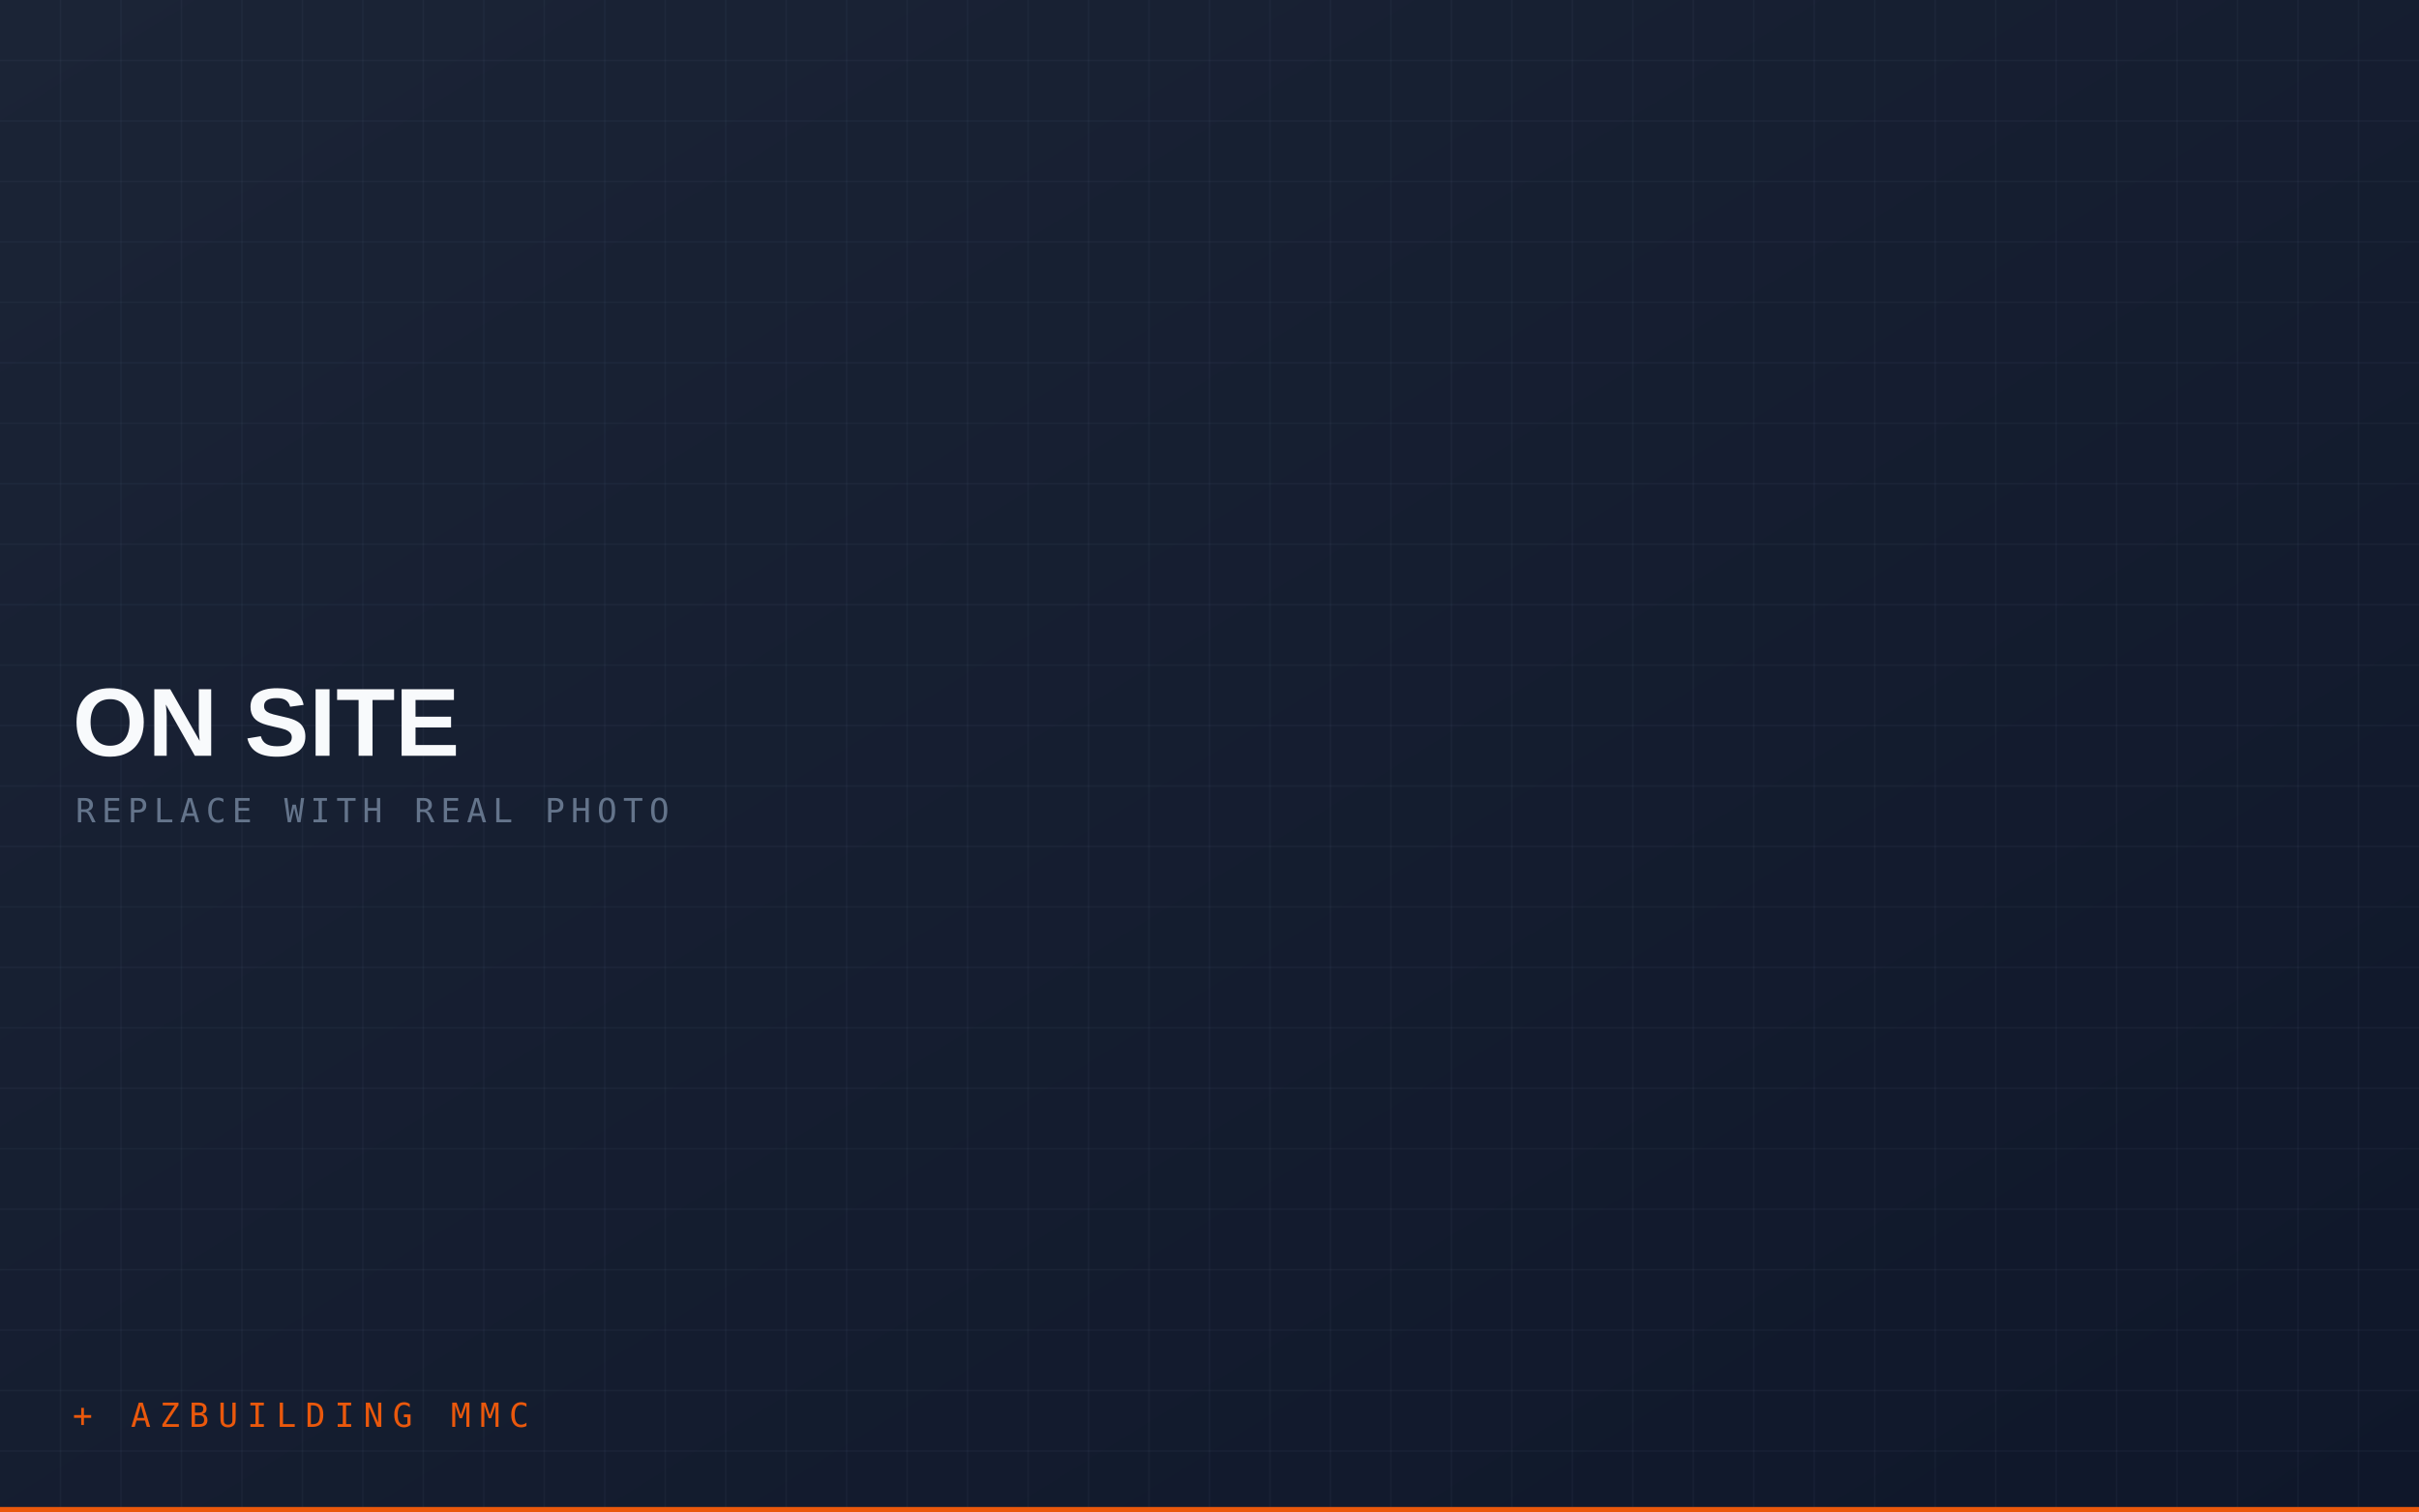
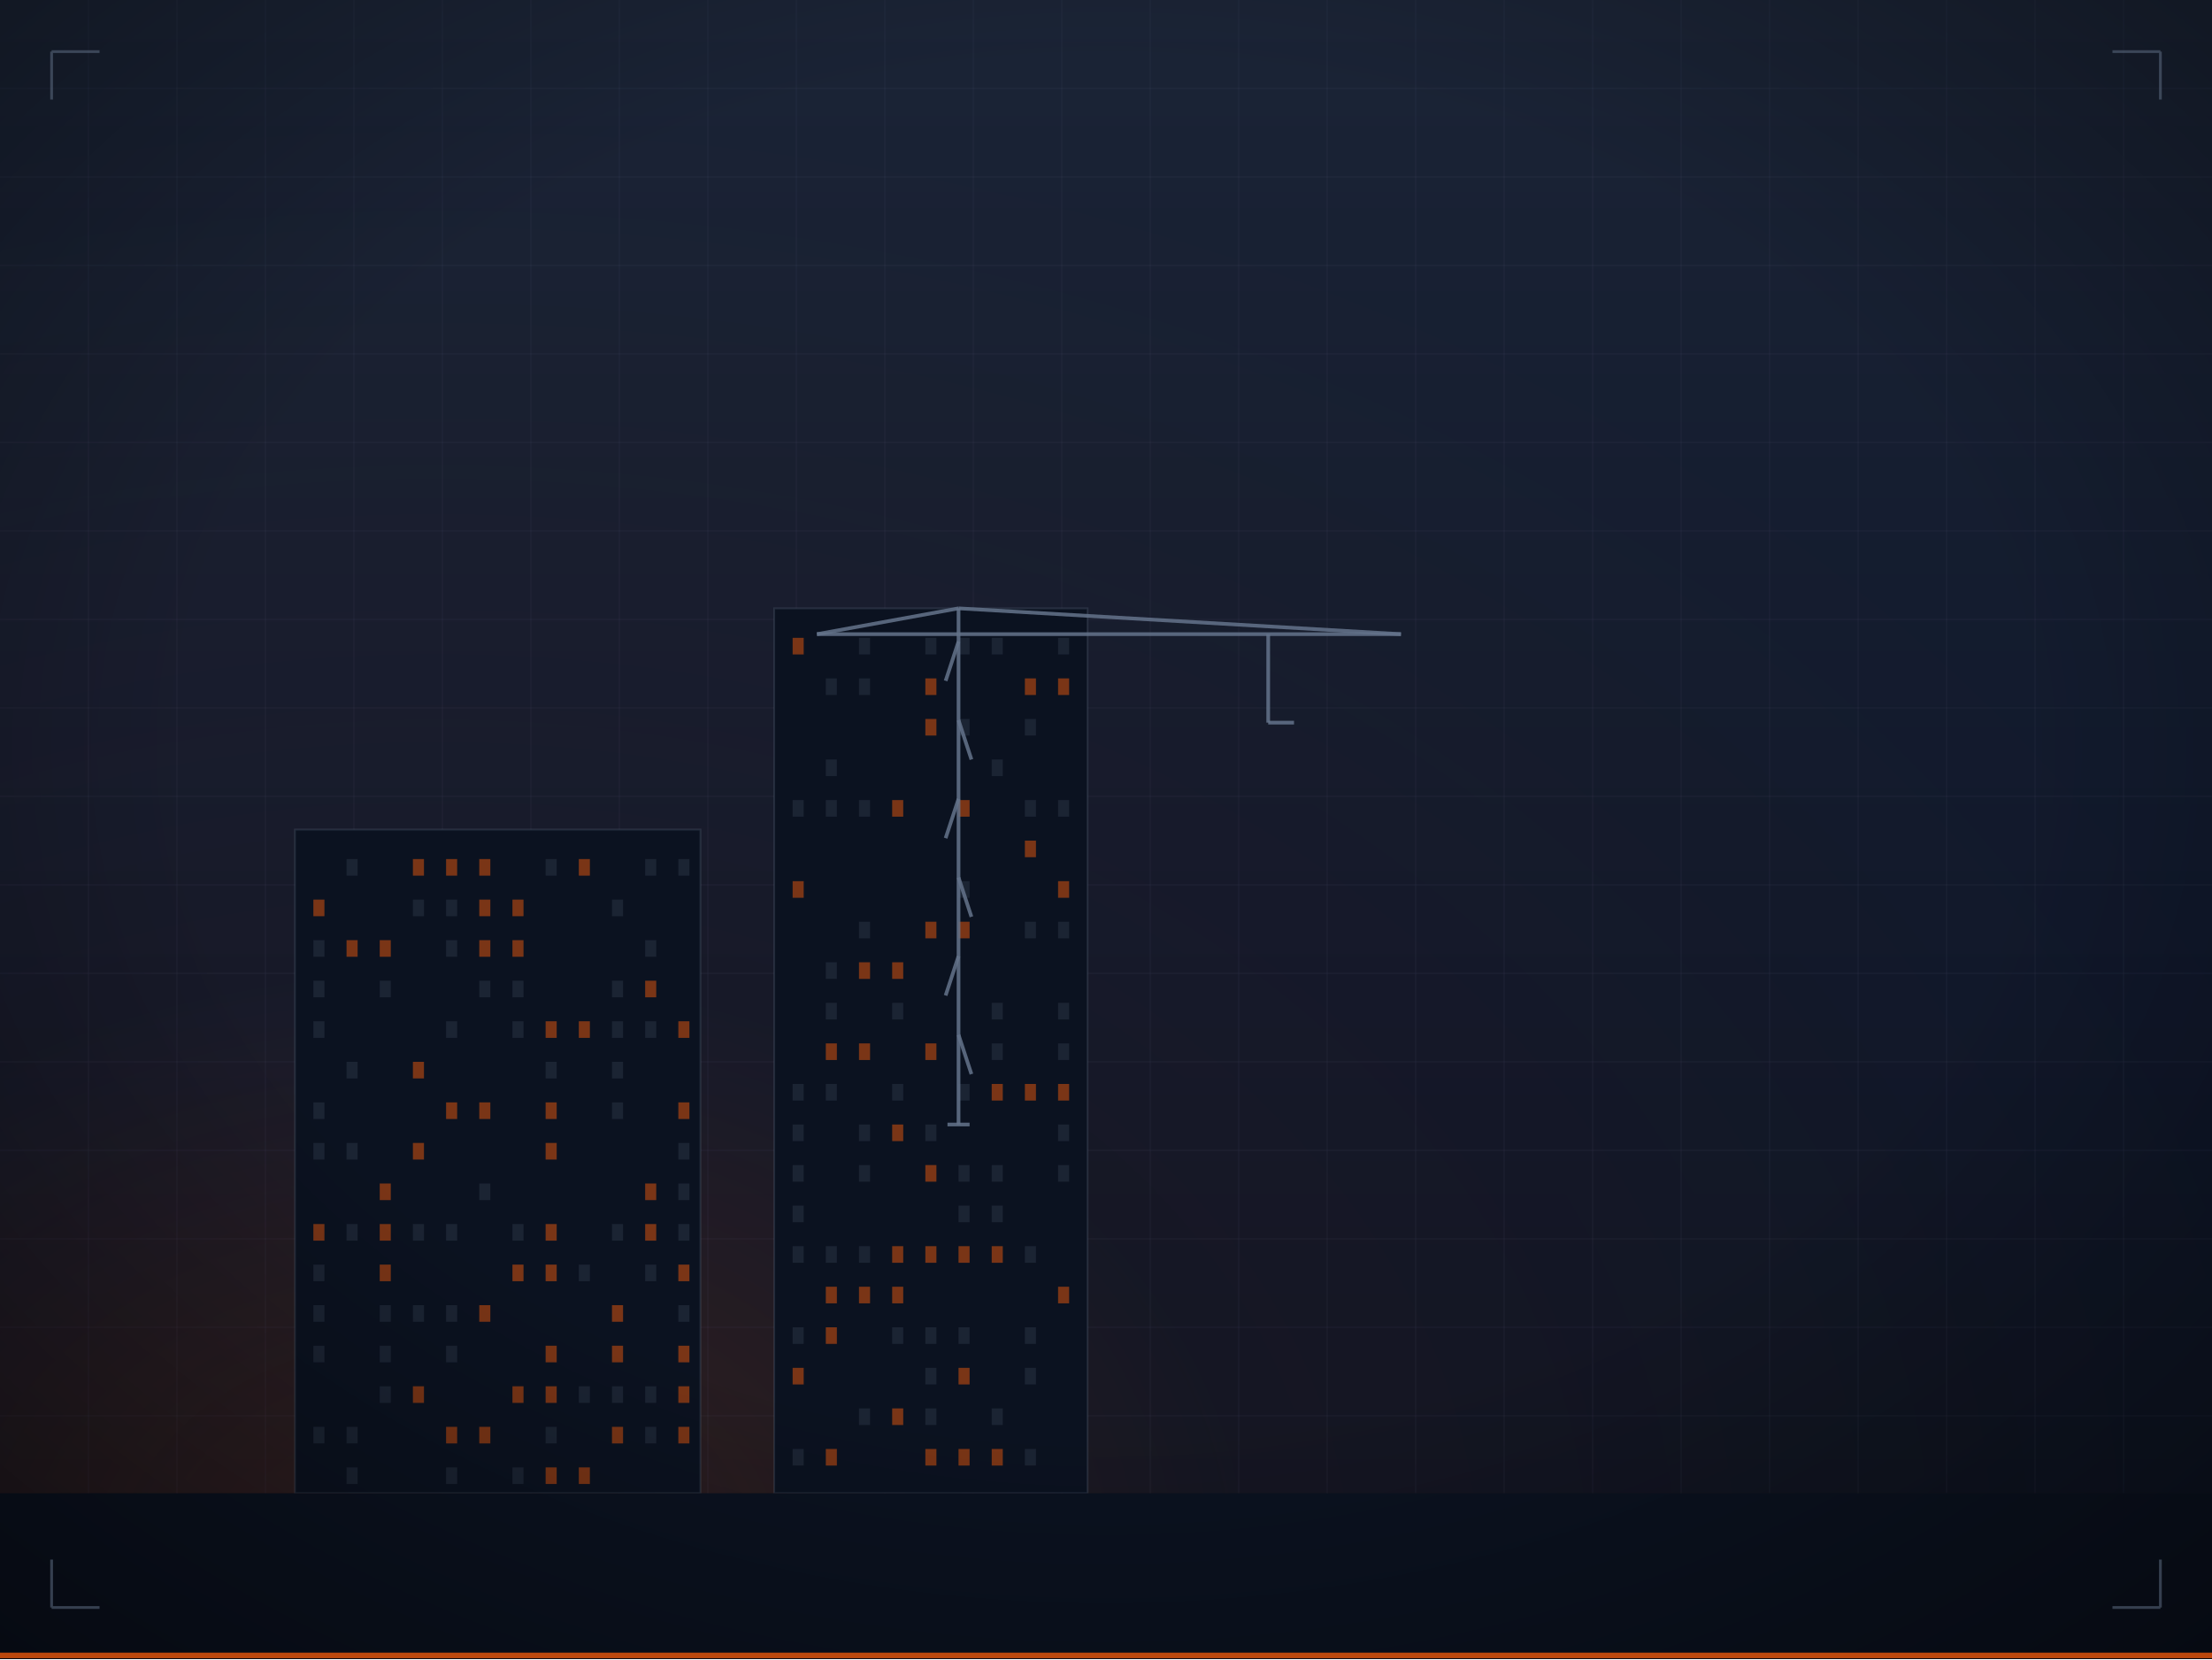
- <svg xmlns="http://www.w3.org/2000/svg" width="1600" height="1000" viewBox="0 0 1600 1000">
+ <svg xmlns="http://www.w3.org/2000/svg" width="1200" height="900" viewBox="0 0 1200 900" preserveAspectRatio="xMidYMid slice">
  <defs>
-     <linearGradient id="g" x1="0" y1="0" x2="1" y2="1">
+     <linearGradient id="skyt0" x1="0" y1="0" x2="0" y2="1">
      <stop offset="0" stop-color="#1B2436" />
-       <stop offset="1" stop-color="#0F172A" />
+       <stop offset="0.6" stop-color="#0F172A" />
+       <stop offset="1" stop-color="#0B1220" />
    </linearGradient>
+     <radialGradient id="glowt0" cx="0.2" cy="0.95" r="0.9">
+       <stop offset="0" stop-color="#EA580C" stop-opacity="0.18" />
+       <stop offset="0.4" stop-color="#EA580C" stop-opacity="0.04" />
+       <stop offset="1" stop-color="#EA580C" stop-opacity="0" />
+     </radialGradient>
+     <radialGradient id="vigt0" cx="0.5" cy="0.45" r="0.75">
+       <stop offset="0.55" stop-color="#000000" stop-opacity="0" />
+       <stop offset="1" stop-color="#000000" stop-opacity="0.45" />
+     </radialGradient>
  </defs>
-   <rect width="1600" height="1000" fill="url(#g)" />
-   <line x1="40" y1="0" x2="40" y2="1000" stroke="#64748B" stroke-opacity="0.08" />
-   <line x1="80" y1="0" x2="80" y2="1000" stroke="#64748B" stroke-opacity="0.08" />
-   <line x1="120" y1="0" x2="120" y2="1000" stroke="#64748B" stroke-opacity="0.08" />
-   <line x1="160" y1="0" x2="160" y2="1000" stroke="#64748B" stroke-opacity="0.08" />
-   <line x1="200" y1="0" x2="200" y2="1000" stroke="#64748B" stroke-opacity="0.08" />
-   <line x1="240" y1="0" x2="240" y2="1000" stroke="#64748B" stroke-opacity="0.08" />
-   <line x1="280" y1="0" x2="280" y2="1000" stroke="#64748B" stroke-opacity="0.08" />
-   <line x1="320" y1="0" x2="320" y2="1000" stroke="#64748B" stroke-opacity="0.08" />
-   <line x1="360" y1="0" x2="360" y2="1000" stroke="#64748B" stroke-opacity="0.08" />
-   <line x1="400" y1="0" x2="400" y2="1000" stroke="#64748B" stroke-opacity="0.08" />
-   <line x1="440" y1="0" x2="440" y2="1000" stroke="#64748B" stroke-opacity="0.08" />
-   <line x1="480" y1="0" x2="480" y2="1000" stroke="#64748B" stroke-opacity="0.08" />
-   <line x1="520" y1="0" x2="520" y2="1000" stroke="#64748B" stroke-opacity="0.08" />
-   <line x1="560" y1="0" x2="560" y2="1000" stroke="#64748B" stroke-opacity="0.08" />
-   <line x1="600" y1="0" x2="600" y2="1000" stroke="#64748B" stroke-opacity="0.08" />
-   <line x1="640" y1="0" x2="640" y2="1000" stroke="#64748B" stroke-opacity="0.08" />
-   <line x1="680" y1="0" x2="680" y2="1000" stroke="#64748B" stroke-opacity="0.08" />
-   <line x1="720" y1="0" x2="720" y2="1000" stroke="#64748B" stroke-opacity="0.08" />
-   <line x1="760" y1="0" x2="760" y2="1000" stroke="#64748B" stroke-opacity="0.08" />
-   <line x1="800" y1="0" x2="800" y2="1000" stroke="#64748B" stroke-opacity="0.08" />
-   <line x1="840" y1="0" x2="840" y2="1000" stroke="#64748B" stroke-opacity="0.08" />
-   <line x1="880" y1="0" x2="880" y2="1000" stroke="#64748B" stroke-opacity="0.08" />
-   <line x1="920" y1="0" x2="920" y2="1000" stroke="#64748B" stroke-opacity="0.08" />
-   <line x1="960" y1="0" x2="960" y2="1000" stroke="#64748B" stroke-opacity="0.08" />
-   <line x1="1000" y1="0" x2="1000" y2="1000" stroke="#64748B" stroke-opacity="0.08" />
-   <line x1="1040" y1="0" x2="1040" y2="1000" stroke="#64748B" stroke-opacity="0.08" />
-   <line x1="1080" y1="0" x2="1080" y2="1000" stroke="#64748B" stroke-opacity="0.08" />
-   <line x1="1120" y1="0" x2="1120" y2="1000" stroke="#64748B" stroke-opacity="0.08" />
-   <line x1="1160" y1="0" x2="1160" y2="1000" stroke="#64748B" stroke-opacity="0.08" />
-   <line x1="1200" y1="0" x2="1200" y2="1000" stroke="#64748B" stroke-opacity="0.08" />
-   <line x1="1240" y1="0" x2="1240" y2="1000" stroke="#64748B" stroke-opacity="0.08" />
-   <line x1="1280" y1="0" x2="1280" y2="1000" stroke="#64748B" stroke-opacity="0.08" />
-   <line x1="1320" y1="0" x2="1320" y2="1000" stroke="#64748B" stroke-opacity="0.08" />
-   <line x1="1360" y1="0" x2="1360" y2="1000" stroke="#64748B" stroke-opacity="0.08" />
-   <line x1="1400" y1="0" x2="1400" y2="1000" stroke="#64748B" stroke-opacity="0.08" />
-   <line x1="1440" y1="0" x2="1440" y2="1000" stroke="#64748B" stroke-opacity="0.08" />
-   <line x1="1480" y1="0" x2="1480" y2="1000" stroke="#64748B" stroke-opacity="0.08" />
-   <line x1="1520" y1="0" x2="1520" y2="1000" stroke="#64748B" stroke-opacity="0.08" />
-   <line x1="1560" y1="0" x2="1560" y2="1000" stroke="#64748B" stroke-opacity="0.08" />
-   <line x1="0" y1="40" x2="1600" y2="40" stroke="#64748B" stroke-opacity="0.08" />
-   <line x1="0" y1="80" x2="1600" y2="80" stroke="#64748B" stroke-opacity="0.08" />
-   <line x1="0" y1="120" x2="1600" y2="120" stroke="#64748B" stroke-opacity="0.08" />
-   <line x1="0" y1="160" x2="1600" y2="160" stroke="#64748B" stroke-opacity="0.08" />
-   <line x1="0" y1="200" x2="1600" y2="200" stroke="#64748B" stroke-opacity="0.08" />
-   <line x1="0" y1="240" x2="1600" y2="240" stroke="#64748B" stroke-opacity="0.08" />
-   <line x1="0" y1="280" x2="1600" y2="280" stroke="#64748B" stroke-opacity="0.08" />
-   <line x1="0" y1="320" x2="1600" y2="320" stroke="#64748B" stroke-opacity="0.08" />
-   <line x1="0" y1="360" x2="1600" y2="360" stroke="#64748B" stroke-opacity="0.08" />
-   <line x1="0" y1="400" x2="1600" y2="400" stroke="#64748B" stroke-opacity="0.08" />
-   <line x1="0" y1="440" x2="1600" y2="440" stroke="#64748B" stroke-opacity="0.08" />
-   <line x1="0" y1="480" x2="1600" y2="480" stroke="#64748B" stroke-opacity="0.08" />
-   <line x1="0" y1="520" x2="1600" y2="520" stroke="#64748B" stroke-opacity="0.08" />
-   <line x1="0" y1="560" x2="1600" y2="560" stroke="#64748B" stroke-opacity="0.08" />
-   <line x1="0" y1="600" x2="1600" y2="600" stroke="#64748B" stroke-opacity="0.08" />
-   <line x1="0" y1="640" x2="1600" y2="640" stroke="#64748B" stroke-opacity="0.08" />
-   <line x1="0" y1="680" x2="1600" y2="680" stroke="#64748B" stroke-opacity="0.08" />
-   <line x1="0" y1="720" x2="1600" y2="720" stroke="#64748B" stroke-opacity="0.08" />
-   <line x1="0" y1="760" x2="1600" y2="760" stroke="#64748B" stroke-opacity="0.08" />
-   <line x1="0" y1="800" x2="1600" y2="800" stroke="#64748B" stroke-opacity="0.08" />
-   <line x1="0" y1="840" x2="1600" y2="840" stroke="#64748B" stroke-opacity="0.08" />
-   <line x1="0" y1="880" x2="1600" y2="880" stroke="#64748B" stroke-opacity="0.08" />
-   <line x1="0" y1="920" x2="1600" y2="920" stroke="#64748B" stroke-opacity="0.08" />
-   <line x1="0" y1="960" x2="1600" y2="960" stroke="#64748B" stroke-opacity="0.08" />
-   <line x1="0" y1="999" x2="1600" y2="999" stroke="#EA580C" stroke-width="4" />
-   <text x="48" y="944" font-family="monospace" font-size="22" letter-spacing="6" fill="#EA580C">+ AZBUILDING MMC</text>
-   <text x="48" y="500" font-family="Arial, sans-serif" font-weight="800" font-size="64" fill="#F8FAFC">ON SITE</text>
-   <text x="50" y="544" font-family="monospace" font-size="22" letter-spacing="4" fill="#64748B">REPLACE WITH REAL PHOTO</text>
+   <rect width="1200" height="900" fill="url(#skyt0)" />
+   <rect width="1200" height="900" fill="url(#glowt0)" />
+   <g stroke="#64748B" stroke-opacity="0.06">
+     <line x1="48" y1="0" x2="48" y2="900" />
+     <line x1="96" y1="0" x2="96" y2="900" />
+     <line x1="144" y1="0" x2="144" y2="900" />
+     <line x1="192" y1="0" x2="192" y2="900" />
+     <line x1="240" y1="0" x2="240" y2="900" />
+     <line x1="288" y1="0" x2="288" y2="900" />
+     <line x1="336" y1="0" x2="336" y2="900" />
+     <line x1="384" y1="0" x2="384" y2="900" />
+     <line x1="432" y1="0" x2="432" y2="900" />
+     <line x1="480" y1="0" x2="480" y2="900" />
+     <line x1="528" y1="0" x2="528" y2="900" />
+     <line x1="576" y1="0" x2="576" y2="900" />
+     <line x1="624" y1="0" x2="624" y2="900" />
+     <line x1="672" y1="0" x2="672" y2="900" />
+     <line x1="720" y1="0" x2="720" y2="900" />
+     <line x1="768" y1="0" x2="768" y2="900" />
+     <line x1="816" y1="0" x2="816" y2="900" />
+     <line x1="864" y1="0" x2="864" y2="900" />
+     <line x1="912" y1="0" x2="912" y2="900" />
+     <line x1="960" y1="0" x2="960" y2="900" />
+     <line x1="1008" y1="0" x2="1008" y2="900" />
+     <line x1="1056" y1="0" x2="1056" y2="900" />
+     <line x1="1104" y1="0" x2="1104" y2="900" />
+     <line x1="1152" y1="0" x2="1152" y2="900" />
+     <line x1="0" y1="48" x2="1200" y2="48" />
+     <line x1="0" y1="96" x2="1200" y2="96" />
+     <line x1="0" y1="144" x2="1200" y2="144" />
+     <line x1="0" y1="192" x2="1200" y2="192" />
+     <line x1="0" y1="240" x2="1200" y2="240" />
+     <line x1="0" y1="288" x2="1200" y2="288" />
+     <line x1="0" y1="336" x2="1200" y2="336" />
+     <line x1="0" y1="384" x2="1200" y2="384" />
+     <line x1="0" y1="432" x2="1200" y2="432" />
+     <line x1="0" y1="480" x2="1200" y2="480" />
+     <line x1="0" y1="528" x2="1200" y2="528" />
+     <line x1="0" y1="576" x2="1200" y2="576" />
+     <line x1="0" y1="624" x2="1200" y2="624" />
+     <line x1="0" y1="672" x2="1200" y2="672" />
+     <line x1="0" y1="720" x2="1200" y2="720" />
+     <line x1="0" y1="768" x2="1200" y2="768" />
+     <line x1="0" y1="816" x2="1200" y2="816" />
+     <line x1="0" y1="864" x2="1200" y2="864" />
+   </g>
+   <g opacity="1">
+     <rect x="160" y="450" width="220" height="360" fill="#0B1220" stroke="#64748B" stroke-opacity="0.25" />
+     <rect x="188" y="466" width="6" height="9" fill="#64748B" opacity="0.18" />
+     <rect x="224" y="466" width="6" height="9" fill="#EA580C" opacity="0.5" />
+     <rect x="242" y="466" width="6" height="9" fill="#EA580C" opacity="0.5" />
+     <rect x="260" y="466" width="6" height="9" fill="#EA580C" opacity="0.5" />
+     <rect x="296" y="466" width="6" height="9" fill="#64748B" opacity="0.18" />
+     <rect x="314" y="466" width="6" height="9" fill="#EA580C" opacity="0.5" />
+     <rect x="350" y="466" width="6" height="9" fill="#64748B" opacity="0.18" />
+     <rect x="368" y="466" width="6" height="9" fill="#64748B" opacity="0.18" />
+     <rect x="170" y="488" width="6" height="9" fill="#EA580C" opacity="0.5" />
+     <rect x="224" y="488" width="6" height="9" fill="#64748B" opacity="0.18" />
+     <rect x="242" y="488" width="6" height="9" fill="#64748B" opacity="0.18" />
+     <rect x="260" y="488" width="6" height="9" fill="#EA580C" opacity="0.5" />
+     <rect x="278" y="488" width="6" height="9" fill="#EA580C" opacity="0.5" />
+     <rect x="332" y="488" width="6" height="9" fill="#64748B" opacity="0.18" />
+     <rect x="170" y="510" width="6" height="9" fill="#64748B" opacity="0.18" />
+     <rect x="188" y="510" width="6" height="9" fill="#EA580C" opacity="0.5" />
+     <rect x="206" y="510" width="6" height="9" fill="#EA580C" opacity="0.5" />
+     <rect x="242" y="510" width="6" height="9" fill="#64748B" opacity="0.18" />
+     <rect x="260" y="510" width="6" height="9" fill="#EA580C" opacity="0.5" />
+     <rect x="278" y="510" width="6" height="9" fill="#EA580C" opacity="0.5" />
+     <rect x="350" y="510" width="6" height="9" fill="#64748B" opacity="0.18" />
+     <rect x="170" y="532" width="6" height="9" fill="#64748B" opacity="0.18" />
+     <rect x="206" y="532" width="6" height="9" fill="#64748B" opacity="0.18" />
+     <rect x="260" y="532" width="6" height="9" fill="#64748B" opacity="0.18" />
+     <rect x="278" y="532" width="6" height="9" fill="#64748B" opacity="0.18" />
+     <rect x="332" y="532" width="6" height="9" fill="#64748B" opacity="0.18" />
+     <rect x="350" y="532" width="6" height="9" fill="#EA580C" opacity="0.5" />
+     <rect x="170" y="554" width="6" height="9" fill="#64748B" opacity="0.18" />
+     <rect x="242" y="554" width="6" height="9" fill="#64748B" opacity="0.18" />
+     <rect x="278" y="554" width="6" height="9" fill="#64748B" opacity="0.18" />
+     <rect x="296" y="554" width="6" height="9" fill="#EA580C" opacity="0.5" />
+     <rect x="314" y="554" width="6" height="9" fill="#EA580C" opacity="0.5" />
+     <rect x="332" y="554" width="6" height="9" fill="#64748B" opacity="0.18" />
+     <rect x="350" y="554" width="6" height="9" fill="#64748B" opacity="0.18" />
+     <rect x="368" y="554" width="6" height="9" fill="#EA580C" opacity="0.5" />
+     <rect x="188" y="576" width="6" height="9" fill="#64748B" opacity="0.18" />
+     <rect x="224" y="576" width="6" height="9" fill="#EA580C" opacity="0.5" />
+     <rect x="296" y="576" width="6" height="9" fill="#64748B" opacity="0.18" />
+     <rect x="332" y="576" width="6" height="9" fill="#64748B" opacity="0.18" />
+     <rect x="170" y="598" width="6" height="9" fill="#64748B" opacity="0.18" />
+     <rect x="242" y="598" width="6" height="9" fill="#EA580C" opacity="0.5" />
+     <rect x="260" y="598" width="6" height="9" fill="#EA580C" opacity="0.5" />
+     <rect x="296" y="598" width="6" height="9" fill="#EA580C" opacity="0.5" />
+     <rect x="332" y="598" width="6" height="9" fill="#64748B" opacity="0.18" />
+     <rect x="368" y="598" width="6" height="9" fill="#EA580C" opacity="0.5" />
+     <rect x="170" y="620" width="6" height="9" fill="#64748B" opacity="0.18" />
+     <rect x="188" y="620" width="6" height="9" fill="#64748B" opacity="0.18" />
+     <rect x="224" y="620" width="6" height="9" fill="#EA580C" opacity="0.5" />
+     <rect x="296" y="620" width="6" height="9" fill="#EA580C" opacity="0.5" />
+     <rect x="368" y="620" width="6" height="9" fill="#64748B" opacity="0.18" />
+     <rect x="206" y="642" width="6" height="9" fill="#EA580C" opacity="0.5" />
+     <rect x="260" y="642" width="6" height="9" fill="#64748B" opacity="0.18" />
+     <rect x="350" y="642" width="6" height="9" fill="#EA580C" opacity="0.5" />
+     <rect x="368" y="642" width="6" height="9" fill="#64748B" opacity="0.18" />
+     <rect x="170" y="664" width="6" height="9" fill="#EA580C" opacity="0.5" />
+     <rect x="188" y="664" width="6" height="9" fill="#64748B" opacity="0.18" />
+     <rect x="206" y="664" width="6" height="9" fill="#EA580C" opacity="0.5" />
+     <rect x="224" y="664" width="6" height="9" fill="#64748B" opacity="0.18" />
+     <rect x="242" y="664" width="6" height="9" fill="#64748B" opacity="0.18" />
+     <rect x="278" y="664" width="6" height="9" fill="#64748B" opacity="0.18" />
+     <rect x="296" y="664" width="6" height="9" fill="#EA580C" opacity="0.5" />
+     <rect x="332" y="664" width="6" height="9" fill="#64748B" opacity="0.18" />
+     <rect x="350" y="664" width="6" height="9" fill="#EA580C" opacity="0.5" />
+     <rect x="368" y="664" width="6" height="9" fill="#64748B" opacity="0.18" />
+     <rect x="170" y="686" width="6" height="9" fill="#64748B" opacity="0.18" />
+     <rect x="206" y="686" width="6" height="9" fill="#EA580C" opacity="0.5" />
+     <rect x="278" y="686" width="6" height="9" fill="#EA580C" opacity="0.5" />
+     <rect x="296" y="686" width="6" height="9" fill="#EA580C" opacity="0.5" />
+     <rect x="314" y="686" width="6" height="9" fill="#64748B" opacity="0.18" />
+     <rect x="350" y="686" width="6" height="9" fill="#64748B" opacity="0.18" />
+     <rect x="368" y="686" width="6" height="9" fill="#EA580C" opacity="0.5" />
+     <rect x="170" y="708" width="6" height="9" fill="#64748B" opacity="0.18" />
+     <rect x="206" y="708" width="6" height="9" fill="#64748B" opacity="0.18" />
+     <rect x="224" y="708" width="6" height="9" fill="#64748B" opacity="0.18" />
+     <rect x="242" y="708" width="6" height="9" fill="#64748B" opacity="0.18" />
+     <rect x="260" y="708" width="6" height="9" fill="#EA580C" opacity="0.5" />
+     <rect x="332" y="708" width="6" height="9" fill="#EA580C" opacity="0.5" />
+     <rect x="368" y="708" width="6" height="9" fill="#64748B" opacity="0.18" />
+     <rect x="170" y="730" width="6" height="9" fill="#64748B" opacity="0.18" />
+     <rect x="206" y="730" width="6" height="9" fill="#64748B" opacity="0.18" />
+     <rect x="242" y="730" width="6" height="9" fill="#64748B" opacity="0.18" />
+     <rect x="296" y="730" width="6" height="9" fill="#EA580C" opacity="0.5" />
+     <rect x="332" y="730" width="6" height="9" fill="#EA580C" opacity="0.5" />
+     <rect x="368" y="730" width="6" height="9" fill="#EA580C" opacity="0.5" />
+     <rect x="206" y="752" width="6" height="9" fill="#64748B" opacity="0.18" />
+     <rect x="224" y="752" width="6" height="9" fill="#EA580C" opacity="0.5" />
+     <rect x="278" y="752" width="6" height="9" fill="#EA580C" opacity="0.5" />
+     <rect x="296" y="752" width="6" height="9" fill="#EA580C" opacity="0.5" />
+     <rect x="314" y="752" width="6" height="9" fill="#64748B" opacity="0.18" />
+     <rect x="332" y="752" width="6" height="9" fill="#64748B" opacity="0.18" />
+     <rect x="350" y="752" width="6" height="9" fill="#64748B" opacity="0.18" />
+     <rect x="368" y="752" width="6" height="9" fill="#EA580C" opacity="0.5" />
+     <rect x="170" y="774" width="6" height="9" fill="#64748B" opacity="0.18" />
+     <rect x="188" y="774" width="6" height="9" fill="#64748B" opacity="0.18" />
+     <rect x="242" y="774" width="6" height="9" fill="#EA580C" opacity="0.5" />
+     <rect x="260" y="774" width="6" height="9" fill="#EA580C" opacity="0.5" />
+     <rect x="296" y="774" width="6" height="9" fill="#64748B" opacity="0.18" />
+     <rect x="332" y="774" width="6" height="9" fill="#EA580C" opacity="0.5" />
+     <rect x="350" y="774" width="6" height="9" fill="#64748B" opacity="0.18" />
+     <rect x="368" y="774" width="6" height="9" fill="#EA580C" opacity="0.5" />
+     <rect x="188" y="796" width="6" height="9" fill="#64748B" opacity="0.18" />
+     <rect x="242" y="796" width="6" height="9" fill="#64748B" opacity="0.18" />
+     <rect x="278" y="796" width="6" height="9" fill="#64748B" opacity="0.18" />
+     <rect x="296" y="796" width="6" height="9" fill="#EA580C" opacity="0.5" />
+     <rect x="314" y="796" width="6" height="9" fill="#EA580C" opacity="0.5" />
+   </g>
+   <g opacity="1">
+     <rect x="420" y="330" width="170" height="480" fill="#0B1220" stroke="#64748B" stroke-opacity="0.25" />
+     <rect x="430" y="346" width="6" height="9" fill="#EA580C" opacity="0.5" />
+     <rect x="466" y="346" width="6" height="9" fill="#64748B" opacity="0.18" />
+     <rect x="502" y="346" width="6" height="9" fill="#64748B" opacity="0.18" />
+     <rect x="520" y="346" width="6" height="9" fill="#64748B" opacity="0.18" />
+     <rect x="538" y="346" width="6" height="9" fill="#64748B" opacity="0.18" />
+     <rect x="574" y="346" width="6" height="9" fill="#64748B" opacity="0.18" />
+     <rect x="448" y="368" width="6" height="9" fill="#64748B" opacity="0.18" />
+     <rect x="466" y="368" width="6" height="9" fill="#64748B" opacity="0.18" />
+     <rect x="502" y="368" width="6" height="9" fill="#EA580C" opacity="0.5" />
+     <rect x="556" y="368" width="6" height="9" fill="#EA580C" opacity="0.5" />
+     <rect x="574" y="368" width="6" height="9" fill="#EA580C" opacity="0.5" />
+     <rect x="502" y="390" width="6" height="9" fill="#EA580C" opacity="0.5" />
+     <rect x="520" y="390" width="6" height="9" fill="#64748B" opacity="0.18" />
+     <rect x="556" y="390" width="6" height="9" fill="#64748B" opacity="0.18" />
+     <rect x="448" y="412" width="6" height="9" fill="#64748B" opacity="0.18" />
+     <rect x="538" y="412" width="6" height="9" fill="#64748B" opacity="0.18" />
+     <rect x="430" y="434" width="6" height="9" fill="#64748B" opacity="0.18" />
+     <rect x="448" y="434" width="6" height="9" fill="#64748B" opacity="0.18" />
+     <rect x="466" y="434" width="6" height="9" fill="#64748B" opacity="0.18" />
+     <rect x="484" y="434" width="6" height="9" fill="#EA580C" opacity="0.5" />
+     <rect x="520" y="434" width="6" height="9" fill="#EA580C" opacity="0.5" />
+     <rect x="556" y="434" width="6" height="9" fill="#64748B" opacity="0.18" />
+     <rect x="574" y="434" width="6" height="9" fill="#64748B" opacity="0.18" />
+     <rect x="556" y="456" width="6" height="9" fill="#EA580C" opacity="0.5" />
+     <rect x="430" y="478" width="6" height="9" fill="#EA580C" opacity="0.5" />
+     <rect x="520" y="478" width="6" height="9" fill="#64748B" opacity="0.18" />
+     <rect x="574" y="478" width="6" height="9" fill="#EA580C" opacity="0.5" />
+     <rect x="466" y="500" width="6" height="9" fill="#64748B" opacity="0.18" />
+     <rect x="502" y="500" width="6" height="9" fill="#EA580C" opacity="0.5" />
+     <rect x="520" y="500" width="6" height="9" fill="#EA580C" opacity="0.5" />
+     <rect x="556" y="500" width="6" height="9" fill="#64748B" opacity="0.18" />
+     <rect x="574" y="500" width="6" height="9" fill="#64748B" opacity="0.18" />
+     <rect x="448" y="522" width="6" height="9" fill="#64748B" opacity="0.18" />
+     <rect x="466" y="522" width="6" height="9" fill="#EA580C" opacity="0.5" />
+     <rect x="484" y="522" width="6" height="9" fill="#EA580C" opacity="0.5" />
+     <rect x="448" y="544" width="6" height="9" fill="#64748B" opacity="0.18" />
+     <rect x="484" y="544" width="6" height="9" fill="#64748B" opacity="0.18" />
+     <rect x="538" y="544" width="6" height="9" fill="#64748B" opacity="0.18" />
+     <rect x="574" y="544" width="6" height="9" fill="#64748B" opacity="0.18" />
+     <rect x="448" y="566" width="6" height="9" fill="#EA580C" opacity="0.5" />
+     <rect x="466" y="566" width="6" height="9" fill="#EA580C" opacity="0.5" />
+     <rect x="502" y="566" width="6" height="9" fill="#EA580C" opacity="0.5" />
+     <rect x="538" y="566" width="6" height="9" fill="#64748B" opacity="0.18" />
+     <rect x="574" y="566" width="6" height="9" fill="#64748B" opacity="0.18" />
+     <rect x="430" y="588" width="6" height="9" fill="#64748B" opacity="0.18" />
+     <rect x="448" y="588" width="6" height="9" fill="#64748B" opacity="0.18" />
+     <rect x="484" y="588" width="6" height="9" fill="#64748B" opacity="0.18" />
+     <rect x="520" y="588" width="6" height="9" fill="#64748B" opacity="0.18" />
+     <rect x="538" y="588" width="6" height="9" fill="#EA580C" opacity="0.5" />
+     <rect x="556" y="588" width="6" height="9" fill="#EA580C" opacity="0.5" />
+     <rect x="574" y="588" width="6" height="9" fill="#EA580C" opacity="0.5" />
+     <rect x="430" y="610" width="6" height="9" fill="#64748B" opacity="0.18" />
+     <rect x="466" y="610" width="6" height="9" fill="#64748B" opacity="0.18" />
+     <rect x="484" y="610" width="6" height="9" fill="#EA580C" opacity="0.5" />
+     <rect x="502" y="610" width="6" height="9" fill="#64748B" opacity="0.18" />
+     <rect x="574" y="610" width="6" height="9" fill="#64748B" opacity="0.18" />
+     <rect x="430" y="632" width="6" height="9" fill="#64748B" opacity="0.18" />
+     <rect x="466" y="632" width="6" height="9" fill="#64748B" opacity="0.18" />
+     <rect x="502" y="632" width="6" height="9" fill="#EA580C" opacity="0.5" />
+     <rect x="520" y="632" width="6" height="9" fill="#64748B" opacity="0.18" />
+     <rect x="538" y="632" width="6" height="9" fill="#64748B" opacity="0.18" />
+     <rect x="574" y="632" width="6" height="9" fill="#64748B" opacity="0.18" />
+     <rect x="430" y="654" width="6" height="9" fill="#64748B" opacity="0.18" />
+     <rect x="520" y="654" width="6" height="9" fill="#64748B" opacity="0.18" />
+     <rect x="538" y="654" width="6" height="9" fill="#64748B" opacity="0.18" />
+     <rect x="430" y="676" width="6" height="9" fill="#64748B" opacity="0.18" />
+     <rect x="448" y="676" width="6" height="9" fill="#64748B" opacity="0.18" />
+     <rect x="466" y="676" width="6" height="9" fill="#64748B" opacity="0.18" />
+     <rect x="484" y="676" width="6" height="9" fill="#EA580C" opacity="0.5" />
+     <rect x="502" y="676" width="6" height="9" fill="#EA580C" opacity="0.5" />
+     <rect x="520" y="676" width="6" height="9" fill="#EA580C" opacity="0.5" />
+     <rect x="538" y="676" width="6" height="9" fill="#EA580C" opacity="0.5" />
+     <rect x="556" y="676" width="6" height="9" fill="#64748B" opacity="0.18" />
+     <rect x="448" y="698" width="6" height="9" fill="#EA580C" opacity="0.5" />
+     <rect x="466" y="698" width="6" height="9" fill="#EA580C" opacity="0.5" />
+     <rect x="484" y="698" width="6" height="9" fill="#EA580C" opacity="0.5" />
+     <rect x="574" y="698" width="6" height="9" fill="#EA580C" opacity="0.5" />
+     <rect x="430" y="720" width="6" height="9" fill="#64748B" opacity="0.18" />
+     <rect x="448" y="720" width="6" height="9" fill="#EA580C" opacity="0.5" />
+     <rect x="484" y="720" width="6" height="9" fill="#64748B" opacity="0.18" />
+     <rect x="502" y="720" width="6" height="9" fill="#64748B" opacity="0.18" />
+     <rect x="520" y="720" width="6" height="9" fill="#64748B" opacity="0.18" />
+     <rect x="556" y="720" width="6" height="9" fill="#64748B" opacity="0.18" />
+     <rect x="430" y="742" width="6" height="9" fill="#EA580C" opacity="0.5" />
+     <rect x="502" y="742" width="6" height="9" fill="#64748B" opacity="0.18" />
+     <rect x="520" y="742" width="6" height="9" fill="#EA580C" opacity="0.5" />
+     <rect x="556" y="742" width="6" height="9" fill="#64748B" opacity="0.18" />
+     <rect x="466" y="764" width="6" height="9" fill="#64748B" opacity="0.18" />
+     <rect x="484" y="764" width="6" height="9" fill="#EA580C" opacity="0.5" />
+     <rect x="502" y="764" width="6" height="9" fill="#64748B" opacity="0.18" />
+     <rect x="538" y="764" width="6" height="9" fill="#64748B" opacity="0.18" />
+     <rect x="430" y="786" width="6" height="9" fill="#64748B" opacity="0.18" />
+     <rect x="448" y="786" width="6" height="9" fill="#EA580C" opacity="0.5" />
+     <rect x="502" y="786" width="6" height="9" fill="#EA580C" opacity="0.5" />
+     <rect x="520" y="786" width="6" height="9" fill="#EA580C" opacity="0.5" />
+     <rect x="538" y="786" width="6" height="9" fill="#EA580C" opacity="0.5" />
+     <rect x="556" y="786" width="6" height="9" fill="#64748B" opacity="0.18" />
+   </g>
+   <g stroke="#64748B" stroke-width="2" fill="none" stroke-opacity="0.85">
+     <line x1="520" y1="610" x2="520" y2="330" />
+     <line x1="514" y1="610" x2="526" y2="610" />
+     <line x1="520" y1="344" x2="760" y2="344" />
+     <line x1="520" y1="344" x2="443.2" y2="344" />
+     <line x1="520" y1="330" x2="760" y2="344" />
+     <line x1="520" y1="330" x2="443.2" y2="344" />
+     <line x1="688" y1="344" x2="688" y2="392" />
+     <line x1="688" y1="392" x2="702" y2="392" />
+     <line x1="520" y1="348" x2="513" y2="369.333" />
+     <line x1="520" y1="390.667" x2="527" y2="412" />
+     <line x1="520" y1="433.333" x2="513" y2="454.667" />
+     <line x1="520" y1="476" x2="527" y2="497.333" />
+     <line x1="520" y1="518.667" x2="513" y2="540" />
+     <line x1="520" y1="561.333" x2="527" y2="582.667" />
+   </g>
+   <rect x="0" y="810" width="1200" height="90" fill="#0B1220" />
+   <rect width="1200" height="900" fill="url(#vigt0)" />
+   <line x1="0" y1="898" x2="1200" y2="898" stroke="#EA580C" stroke-width="3" stroke-opacity="0.8" />
+   <g stroke="#64748B" stroke-width="1.5" stroke-opacity="0.5">
+     <path d="M28 28 h26 M28 28 v26" />
+     <path d="M1172 28 h-26 M1172 28 v26" />
+     <path d="M28 872 h26 M28 872 v-26" />
+     <path d="M1172 872 h-26 M1172 872 v-26" />
+   </g>
</svg>
